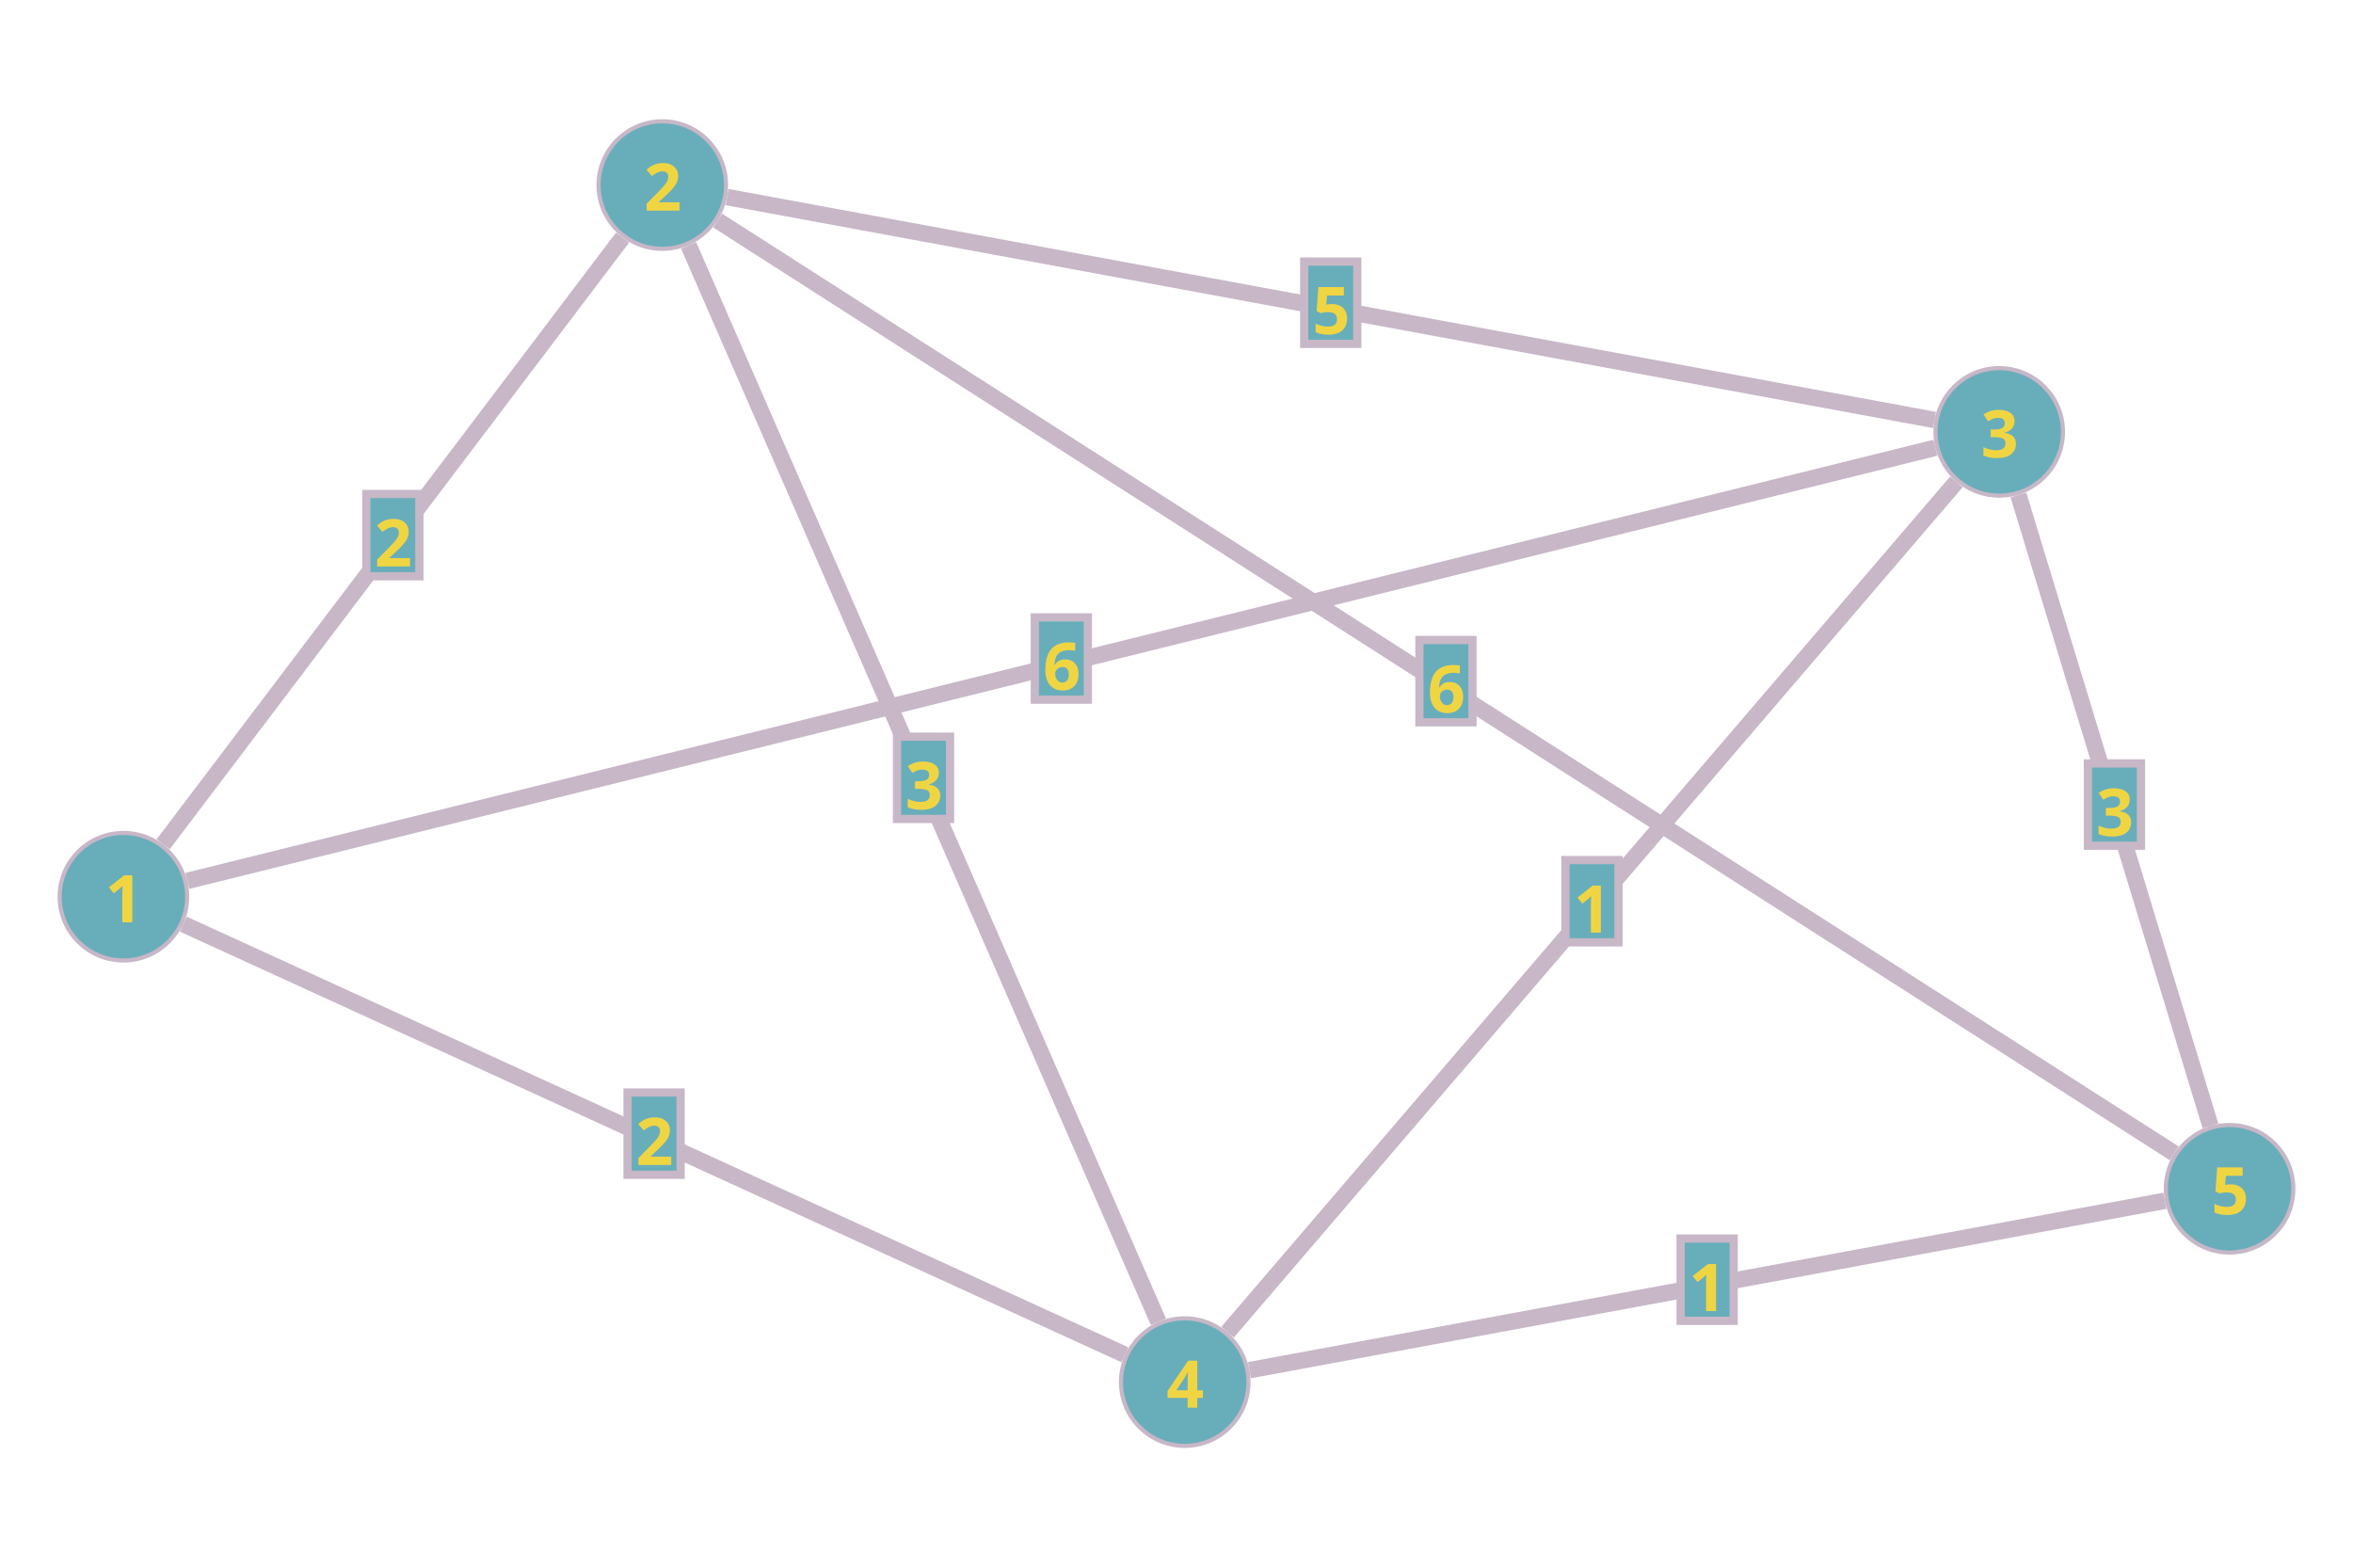
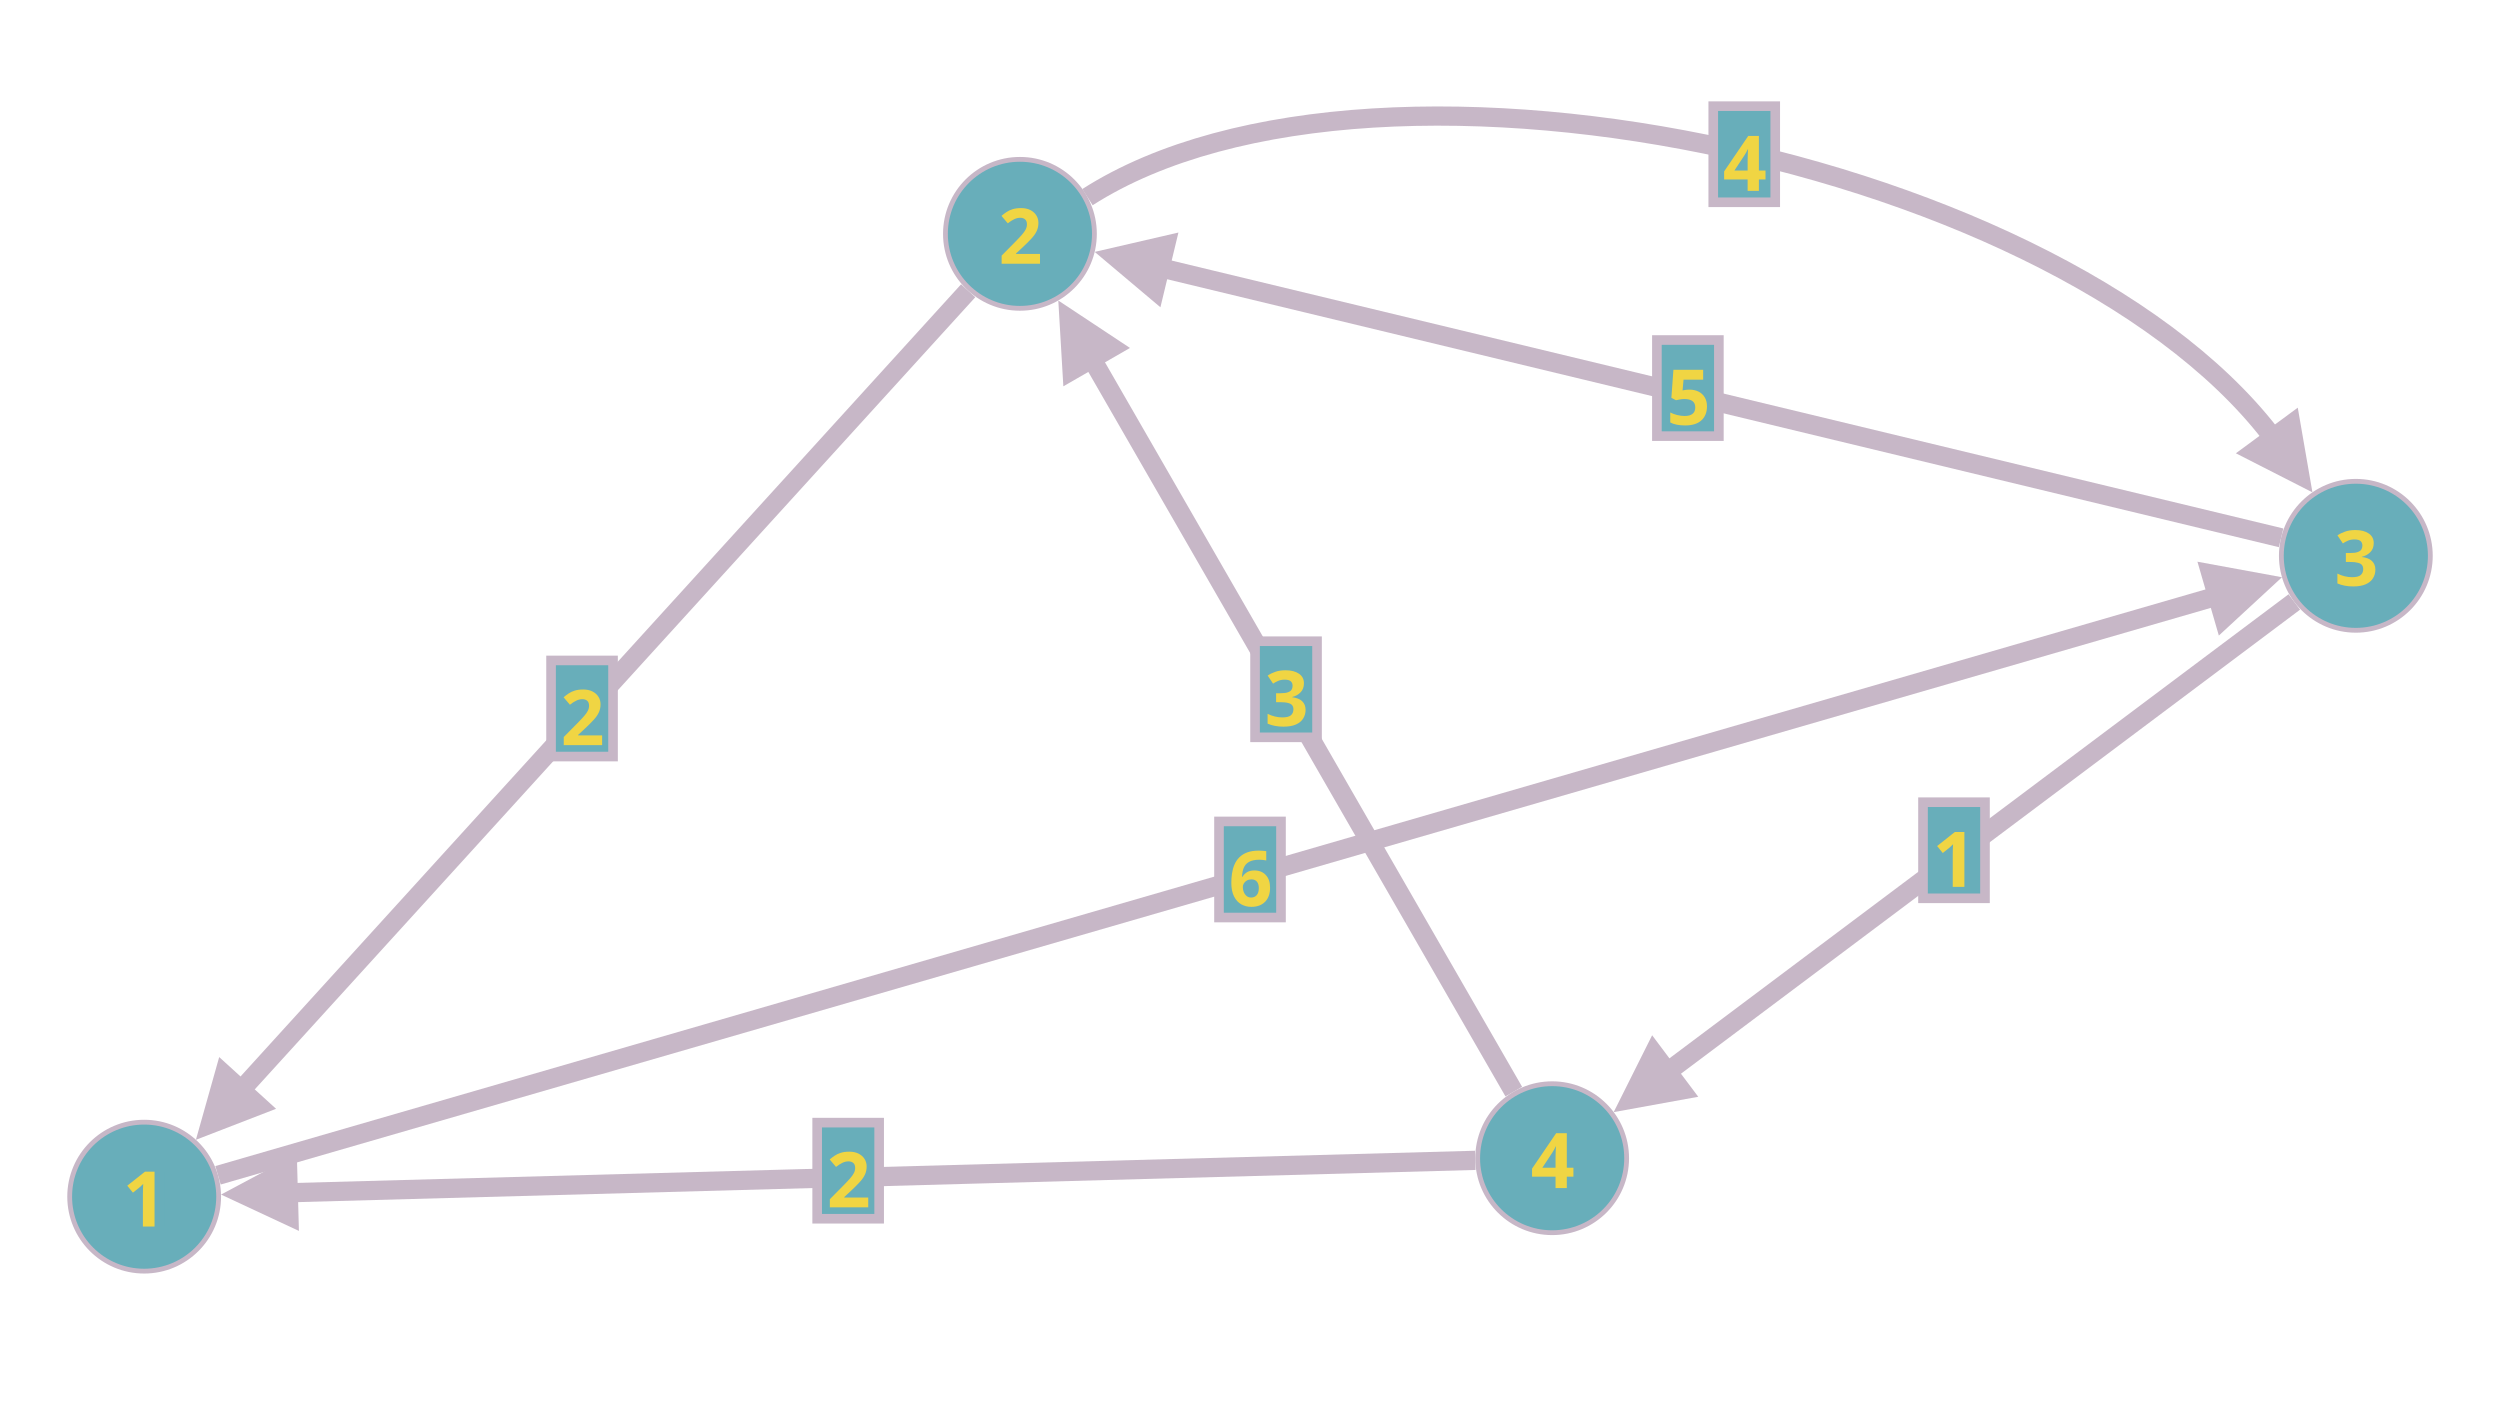
- <svg xmlns="http://www.w3.org/2000/svg" version="1.1" width="572" height="381">
+ <svg xmlns="http://www.w3.org/2000/svg" version="1.1" width="520.245" height="294.028">
  <defs />
  <g>
-     <g transform="translate(-309,-94.60938)">
-       <path fill="none" stroke="#c7b7c7" paint-order="fill stroke markers" d=" M 354.53 308.761 L 779.47 203.458" stroke-miterlimit="10" stroke-width="4" />
-       <path fill="#68aeba" stroke="#c7b7c7" paint-order="fill stroke markers" d=" M 560.551 244.698 L 573.449 244.698 L 573.449 264.698 L 560.551 264.698 L 560.551 244.698 Z Z" stroke-miterlimit="10" stroke-width="2" />
-       <text fill="#f0d543" stroke="none" font-family="sans-serif" font-size="16px" font-style="normal" font-weight="bold" text-decoration="normal" x="562.551" y="256.109" text-anchor="start" dominant-baseline="central">6</text>
-       <path fill="none" stroke="#c7b7c7" paint-order="fill stroke markers" d=" M 348.659 299.854 L 460.341 152.365" stroke-miterlimit="10" stroke-width="4" />
-       <path fill="#68aeba" stroke="#c7b7c7" paint-order="fill stroke markers" d=" M 398.051 214.698 L 410.949 214.698 L 410.949 234.698 L 398.051 234.698 L 398.051 214.698 Z Z" stroke-miterlimit="10" stroke-width="2" />
-       <text fill="#f0d543" stroke="none" font-family="sans-serif" font-size="16px" font-style="normal" font-weight="bold" text-decoration="normal" x="400.051" y="226.109" text-anchor="start" dominant-baseline="central">2</text>
-       <path fill="none" stroke="#c7b7c7" paint-order="fill stroke markers" d=" M 485.734 142.514 L 779.266 196.705" stroke-miterlimit="10" stroke-width="4" />
-       <path fill="#68aeba" stroke="#c7b7c7" paint-order="fill stroke markers" d=" M 626.051 158.198 L 638.949 158.198 L 638.949 178.198 L 626.051 178.198 L 626.051 158.198 Z Z" stroke-miterlimit="10" stroke-width="2" />
-       <text fill="#f0d543" stroke="none" font-family="sans-serif" font-size="16px" font-style="normal" font-weight="bold" text-decoration="normal" x="628.051" y="169.609" text-anchor="start" dominant-baseline="central">5</text>
-       <path fill="none" stroke="#c7b7c7" paint-order="fill stroke markers" d=" M 476.4 154.274 L 590.6 415.945" stroke-miterlimit="10" stroke-width="4" />
-       <path fill="#68aeba" stroke="#c7b7c7" paint-order="fill stroke markers" d=" M 527.051 273.698 L 539.949 273.698 L 539.949 293.698 L 527.051 293.698 L 527.051 273.698 Z Z" stroke-miterlimit="10" stroke-width="2" />
-       <text fill="#f0d543" stroke="none" font-family="sans-serif" font-size="16px" font-style="normal" font-weight="bold" text-decoration="normal" x="529.051" y="285.109" text-anchor="start" dominant-baseline="central">3</text>
-       <path fill="none" stroke="#c7b7c7" paint-order="fill stroke markers" d=" M 353.55 319.264 L 582.45 423.955" stroke-miterlimit="10" stroke-width="4" />
-       <path fill="#68aeba" stroke="#c7b7c7" paint-order="fill stroke markers" d=" M 461.551 360.198 L 474.449 360.198 L 474.449 380.198 L 461.551 380.198 L 461.551 360.198 Z Z" stroke-miterlimit="10" stroke-width="2" />
-       <text fill="#f0d543" stroke="none" font-family="sans-serif" font-size="16px" font-style="normal" font-weight="bold" text-decoration="normal" x="463.551" y="371.609" text-anchor="start" dominant-baseline="central">2</text>
-       <path fill="none" stroke="#c7b7c7" paint-order="fill stroke markers" d=" M 612.733 427.698 L 835.267 386.521" stroke-miterlimit="10" stroke-width="4" />
-       <path fill="#68aeba" stroke="#c7b7c7" paint-order="fill stroke markers" d=" M 717.551 395.698 L 730.449 395.698 L 730.449 415.698 L 717.551 415.698 L 717.551 395.698 Z Z" stroke-miterlimit="10" stroke-width="2" />
-       <text fill="#f0d543" stroke="none" font-family="sans-serif" font-size="16px" font-style="normal" font-weight="bold" text-decoration="normal" x="719.551" y="407.109" text-anchor="start" dominant-baseline="central">1</text>
-       <path fill="none" stroke="#c7b7c7" paint-order="fill stroke markers" d=" M 607.413 418.461 L 784.587 211.757" stroke-miterlimit="10" stroke-width="4" />
-       <path fill="#68aeba" stroke="#c7b7c7" paint-order="fill stroke markers" d=" M 689.551 303.698 L 702.449 303.698 L 702.449 323.698 L 689.551 323.698 L 689.551 303.698 Z Z" stroke-miterlimit="10" stroke-width="2" />
-       <text fill="#f0d543" stroke="none" font-family="sans-serif" font-size="16px" font-style="normal" font-weight="bold" text-decoration="normal" x="691.551" y="315.109" text-anchor="start" dominant-baseline="central">1</text>
-       <path fill="none" stroke="#c7b7c7" paint-order="fill stroke markers" d=" M 799.659 214.916 L 846.341 368.303" stroke-miterlimit="10" stroke-width="4" />
-       <path fill="#68aeba" stroke="#c7b7c7" paint-order="fill stroke markers" d=" M 816.551 280.198 L 829.449 280.198 L 829.449 300.198 L 816.551 300.198 L 816.551 280.198 Z Z" stroke-miterlimit="10" stroke-width="2" />
-       <text fill="#f0d543" stroke="none" font-family="sans-serif" font-size="16px" font-style="normal" font-weight="bold" text-decoration="normal" x="818.551" y="291.609" text-anchor="start" dominant-baseline="central">3</text>
-       <path fill="none" stroke="#c7b7c7" paint-order="fill stroke markers" d=" M 483.474 148.238 L 837.526 374.981" stroke-miterlimit="10" stroke-width="4" />
-       <path fill="#68aeba" stroke="#c7b7c7" paint-order="fill stroke markers" d=" M 654.051 250.198 L 666.949 250.198 L 666.949 270.198 L 654.051 270.198 L 654.051 250.198 Z Z" stroke-miterlimit="10" stroke-width="2" />
-       <text fill="#f0d543" stroke="none" font-family="sans-serif" font-size="16px" font-style="normal" font-weight="bold" text-decoration="normal" x="656.051" y="261.609" text-anchor="start" dominant-baseline="central">6</text>
-       <path fill="#68aeba" stroke="#c7b7c7" paint-order="stroke fill markers" d=" M 354 312.609 A 15 15 0 1 1 354 312.594 Z" stroke-miterlimit="10" stroke-width="2" />
+     <g transform="translate(-225.7546,-69.94031)">
+       <path fill="none" stroke="#c7b7c7" paint-order="fill stroke markers" d=" M 427.234 130.445 L 271.904 301.214" stroke-miterlimit="10" stroke-width="4" />
+       <path fill="#c7b7c7" stroke="none" paint-order="stroke fill markers" d=" M 266.521 307.133 L 271.369 289.913 L 283.205 300.679 L 266.521 307.133 Z" />
+       <path fill="#68aeba" stroke="#c7b7c7" paint-order="fill stroke markers" d=" M 340.428 207.377 L 353.327 207.377 L 353.327 227.377 L 340.428 227.377 L 340.428 207.377 Z Z" stroke-miterlimit="10" stroke-width="2" />
+       <text fill="#f0d543" stroke="none" font-family="sans-serif" font-size="16px" font-style="normal" font-weight="bold" text-decoration="normal" x="342.428" y="218.789" text-anchor="start" dominant-baseline="central">2</text>
+       <path fill="none" stroke="#c7b7c7" paint-order="fill stroke markers" d=" M 540.771 297.103 L 449.975 139.408" stroke-miterlimit="10" stroke-width="4" />
+       <path fill="#c7b7c7" stroke="none" paint-order="stroke fill markers" d=" M 445.984 132.475 L 460.9 142.349 L 447.034 150.333 L 445.984 132.475 Z" />
+       <path fill="#68aeba" stroke="#c7b7c7" paint-order="fill stroke markers" d=" M 486.928 203.377 L 499.827 203.377 L 499.827 223.377 L 486.928 223.377 L 486.928 203.377 Z Z" stroke-miterlimit="10" stroke-width="2" />
+       <text fill="#f0d543" stroke="none" font-family="sans-serif" font-size="16px" font-style="normal" font-weight="bold" text-decoration="normal" x="488.928" y="214.789" text-anchor="start" dominant-baseline="central">3</text>
+       <path fill="none" stroke="#c7b7c7" paint-order="fill stroke markers" d=" M 271.122 314.516 L 692.948 192.289" stroke-miterlimit="10" stroke-width="4" />
+       <path fill="#c7b7c7" stroke="none" paint-order="stroke fill markers" d=" M 700.632 190.062 L 687.491 202.199 L 683.038 186.831 L 700.632 190.062 Z" />
+       <path fill="#68aeba" stroke="#c7b7c7" paint-order="fill stroke markers" d=" M 479.428 240.877 L 492.327 240.877 L 492.327 260.877 L 479.428 260.877 L 479.428 240.877 Z Z" stroke-miterlimit="10" stroke-width="2" />
+       <text fill="#f0d543" stroke="none" font-family="sans-serif" font-size="16px" font-style="normal" font-weight="bold" text-decoration="normal" x="481.428" y="252.289" text-anchor="start" dominant-baseline="central">6</text>
+       <path fill="none" stroke="#c7b7c7" paint-order="fill stroke markers" d=" M 703.197 195.206 L 567.959 296.574" stroke-miterlimit="10" stroke-width="4" />
+       <path fill="#c7b7c7" stroke="none" paint-order="stroke fill markers" d=" M 561.557 301.372 L 569.562 285.375 L 579.158 298.177 L 561.557 301.372 Z" />
+       <path fill="#68aeba" stroke="#c7b7c7" paint-order="fill stroke markers" d=" M 625.928 236.877 L 638.827 236.877 L 638.827 256.877 L 625.928 256.877 L 625.928 236.877 Z Z" stroke-miterlimit="10" stroke-width="2" />
+       <text fill="#f0d543" stroke="none" font-family="sans-serif" font-size="16px" font-style="normal" font-weight="bold" text-decoration="normal" x="627.928" y="248.289" text-anchor="start" dominant-baseline="central">1</text>
+       <path fill="none" stroke="#c7b7c7" paint-order="fill stroke markers" d=" M 532.761 311.405 L 279.746 318.314" stroke-miterlimit="10" stroke-width="4" />
+       <path fill="#c7b7c7" stroke="none" paint-order="stroke fill markers" d=" M 271.749 318.532 L 287.524 310.098 L 287.961 326.092 L 271.749 318.532 Z" />
+       <path fill="#68aeba" stroke="#c7b7c7" paint-order="fill stroke markers" d=" M 395.805 303.557 L 408.704 303.557 L 408.704 323.557 L 395.805 323.557 L 395.805 303.557 Z Z" stroke-miterlimit="10" stroke-width="2" />
+       <text fill="#f0d543" stroke="none" font-family="sans-serif" font-size="16px" font-style="normal" font-weight="bold" text-decoration="normal" x="397.805" y="314.969" text-anchor="start" dominant-baseline="central">2</text>
+       <path fill="none" stroke="#c7b7c7" paint-order="fill stroke markers" d=" M 700.445 181.861 L 461.332 124.233" stroke-miterlimit="10" stroke-width="4" />
+       <path fill="#c7b7c7" stroke="none" paint-order="stroke fill markers" d=" M 453.555 122.358 L 470.984 118.33 L 467.235 133.884 L 453.555 122.358 Z" />
+       <path fill="#68aeba" stroke="#c7b7c7" paint-order="fill stroke markers" d=" M 570.551 140.698 L 583.449 140.698 L 583.449 160.698 L 570.551 160.698 L 570.551 140.698 Z Z" stroke-miterlimit="10" stroke-width="2" />
+       <text fill="#f0d543" stroke="none" font-family="sans-serif" font-size="16px" font-style="normal" font-weight="bold" text-decoration="normal" x="572.551" y="152.109" text-anchor="start" dominant-baseline="central">5</text>
+       <path fill="none" stroke="#c7b7c7" paint-order="fill stroke markers" d=" M 452.055 110.965 C 513.088 71.93 663.189 104.929 702.223 165.962" stroke-miterlimit="10" stroke-width="4" />
+       <path fill="#c7b7c7" stroke="none" paint-order="stroke fill markers" d=" M 706.97 172.401 L 691.036 164.27 L 703.915 154.775 L 706.97 172.401 Z" />
+       <path fill="#68aeba" stroke="#c7b7c7" paint-order="fill stroke markers" d=" M 582.279 92.034 L 595.178 92.034 L 595.178 112.034 L 582.279 112.034 L 582.279 92.034 Z Z" stroke-miterlimit="10" stroke-width="2" />
+       <text fill="#f0d543" stroke="none" font-family="sans-serif" font-size="16px" font-style="normal" font-weight="bold" text-decoration="normal" x="584.279" y="103.445" text-anchor="start" dominant-baseline="central">4</text>
+       <path fill="#68aeba" stroke="#c7b7c7" paint-order="stroke fill markers" d=" M 270.755 318.969 A 15 15 0 1 1 270.755 318.954 Z" stroke-miterlimit="10" stroke-width="2" />
      <g>
-         <text fill="none" stroke="#68aeba" font-family="sans-serif" font-size="16px" font-style="normal" font-weight="bold" text-decoration="normal" x="334.551" y="312.609" text-anchor="start" dominant-baseline="central" stroke-linejoin="round" stroke-miterlimit="10" stroke-width="4">1</text>
+         <text fill="none" stroke="#68aeba" font-family="sans-serif" font-size="16px" font-style="normal" font-weight="bold" text-decoration="normal" x="251.305" y="318.969" text-anchor="start" dominant-baseline="central" stroke-linejoin="round" stroke-miterlimit="10" stroke-width="4">1</text>
      </g>
-       <text fill="#f0d543" stroke="none" font-family="sans-serif" font-size="16px" font-style="normal" font-weight="bold" text-decoration="normal" x="334.551" y="312.609" text-anchor="start" dominant-baseline="central">1</text>
-       <text fill="#68aeba" stroke="none" font-family="sans-serif" font-size="12px" font-style="normal" font-weight="normal" text-decoration="normal" x="339" y="289.337" text-anchor="start" dominant-baseline="central" />
-       <path fill="#68aeba" stroke="#c7b7c7" paint-order="stroke fill markers" d=" M 485 139.609 A 15 15 0 1 1 485 139.594 Z" stroke-miterlimit="10" stroke-width="2" />
+       <text fill="#f0d543" stroke="none" font-family="sans-serif" font-size="16px" font-style="normal" font-weight="bold" text-decoration="normal" x="251.305" y="318.969" text-anchor="start" dominant-baseline="central">1</text>
+       <text fill="#68aeba" stroke="none" font-family="sans-serif" font-size="12px" font-style="normal" font-weight="normal" text-decoration="normal" x="255.755" y="295.696" text-anchor="start" dominant-baseline="central" />
+       <path fill="#68aeba" stroke="#c7b7c7" paint-order="stroke fill markers" d=" M 453 118.609 A 15 15 0 1 1 453 118.594 Z" stroke-miterlimit="10" stroke-width="2" />
      <g>
-         <text fill="none" stroke="#68aeba" font-family="sans-serif" font-size="16px" font-style="normal" font-weight="bold" text-decoration="normal" x="465.551" y="139.609" text-anchor="start" dominant-baseline="central" stroke-linejoin="round" stroke-miterlimit="10" stroke-width="4">2</text>
+         <text fill="none" stroke="#68aeba" font-family="sans-serif" font-size="16px" font-style="normal" font-weight="bold" text-decoration="normal" x="433.551" y="118.609" text-anchor="start" dominant-baseline="central" stroke-linejoin="round" stroke-miterlimit="10" stroke-width="4">2</text>
      </g>
-       <text fill="#f0d543" stroke="none" font-family="sans-serif" font-size="16px" font-style="normal" font-weight="bold" text-decoration="normal" x="465.551" y="139.609" text-anchor="start" dominant-baseline="central">2</text>
-       <text fill="#68aeba" stroke="none" font-family="sans-serif" font-size="12px" font-style="normal" font-weight="normal" text-decoration="normal" x="470" y="116.337" text-anchor="start" dominant-baseline="central" />
-       <path fill="#68aeba" stroke="#c7b7c7" paint-order="stroke fill markers" d=" M 810 199.609 A 15 15 0 1 1 810 199.594 Z" stroke-miterlimit="10" stroke-width="2" />
+       <text fill="#f0d543" stroke="none" font-family="sans-serif" font-size="16px" font-style="normal" font-weight="bold" text-decoration="normal" x="433.551" y="118.609" text-anchor="start" dominant-baseline="central">2</text>
+       <text fill="#68aeba" stroke="none" font-family="sans-serif" font-size="12px" font-style="normal" font-weight="normal" text-decoration="normal" x="438" y="95.337" text-anchor="start" dominant-baseline="central" />
+       <path fill="#68aeba" stroke="#c7b7c7" paint-order="stroke fill markers" d=" M 731 185.609 A 15 15 0 1 1 731 185.594 Z" stroke-miterlimit="10" stroke-width="2" />
      <g>
-         <text fill="none" stroke="#68aeba" font-family="sans-serif" font-size="16px" font-style="normal" font-weight="bold" text-decoration="normal" x="790.551" y="199.609" text-anchor="start" dominant-baseline="central" stroke-linejoin="round" stroke-miterlimit="10" stroke-width="4">3</text>
+         <text fill="none" stroke="#68aeba" font-family="sans-serif" font-size="16px" font-style="normal" font-weight="bold" text-decoration="normal" x="711.551" y="185.609" text-anchor="start" dominant-baseline="central" stroke-linejoin="round" stroke-miterlimit="10" stroke-width="4">3</text>
      </g>
-       <text fill="#f0d543" stroke="none" font-family="sans-serif" font-size="16px" font-style="normal" font-weight="bold" text-decoration="normal" x="790.551" y="199.609" text-anchor="start" dominant-baseline="central">3</text>
-       <text fill="#68aeba" stroke="none" font-family="sans-serif" font-size="12px" font-style="normal" font-weight="normal" text-decoration="normal" x="795" y="176.337" text-anchor="start" dominant-baseline="central" />
-       <path fill="#68aeba" stroke="#c7b7c7" paint-order="stroke fill markers" d=" M 612 430.609 A 15 15 0 1 1 612 430.594 Z" stroke-miterlimit="10" stroke-width="2" />
+       <text fill="#f0d543" stroke="none" font-family="sans-serif" font-size="16px" font-style="normal" font-weight="bold" text-decoration="normal" x="711.551" y="185.609" text-anchor="start" dominant-baseline="central">3</text>
+       <text fill="#68aeba" stroke="none" font-family="sans-serif" font-size="12px" font-style="normal" font-weight="normal" text-decoration="normal" x="716" y="162.337" text-anchor="start" dominant-baseline="central" />
+       <path fill="#68aeba" stroke="#c7b7c7" paint-order="stroke fill markers" d=" M 563.755 310.969 A 15 15 0 1 1 563.755 310.954 Z" stroke-miterlimit="10" stroke-width="2" />
      <g>
-         <text fill="none" stroke="#68aeba" font-family="sans-serif" font-size="16px" font-style="normal" font-weight="bold" text-decoration="normal" x="592.551" y="430.609" text-anchor="start" dominant-baseline="central" stroke-linejoin="round" stroke-miterlimit="10" stroke-width="4">4</text>
+         <text fill="none" stroke="#68aeba" font-family="sans-serif" font-size="16px" font-style="normal" font-weight="bold" text-decoration="normal" x="544.305" y="310.969" text-anchor="start" dominant-baseline="central" stroke-linejoin="round" stroke-miterlimit="10" stroke-width="4">4</text>
      </g>
-       <text fill="#f0d543" stroke="none" font-family="sans-serif" font-size="16px" font-style="normal" font-weight="bold" text-decoration="normal" x="592.551" y="430.609" text-anchor="start" dominant-baseline="central">4</text>
-       <text fill="#68aeba" stroke="none" font-family="sans-serif" font-size="12px" font-style="normal" font-weight="normal" text-decoration="normal" x="597" y="407.337" text-anchor="start" dominant-baseline="central" />
-       <path fill="#68aeba" stroke="#c7b7c7" paint-order="stroke fill markers" d=" M 866 383.609 A 15 15 0 1 1 866 383.594 Z" stroke-miterlimit="10" stroke-width="2" />
-       <g>
-         <text fill="none" stroke="#68aeba" font-family="sans-serif" font-size="16px" font-style="normal" font-weight="bold" text-decoration="normal" x="846.551" y="383.609" text-anchor="start" dominant-baseline="central" stroke-linejoin="round" stroke-miterlimit="10" stroke-width="4">5</text>
-       </g>
-       <text fill="#f0d543" stroke="none" font-family="sans-serif" font-size="16px" font-style="normal" font-weight="bold" text-decoration="normal" x="846.551" y="383.609" text-anchor="start" dominant-baseline="central">5</text>
-       <text fill="#68aeba" stroke="none" font-family="sans-serif" font-size="12px" font-style="normal" font-weight="normal" text-decoration="normal" x="851" y="360.337" text-anchor="start" dominant-baseline="central" />
+       <text fill="#f0d543" stroke="none" font-family="sans-serif" font-size="16px" font-style="normal" font-weight="bold" text-decoration="normal" x="544.305" y="310.969" text-anchor="start" dominant-baseline="central">4</text>
+       <text fill="#68aeba" stroke="none" font-family="sans-serif" font-size="12px" font-style="normal" font-weight="normal" text-decoration="normal" x="548.755" y="287.696" text-anchor="start" dominant-baseline="central" />
    </g>
  </g>
</svg>
